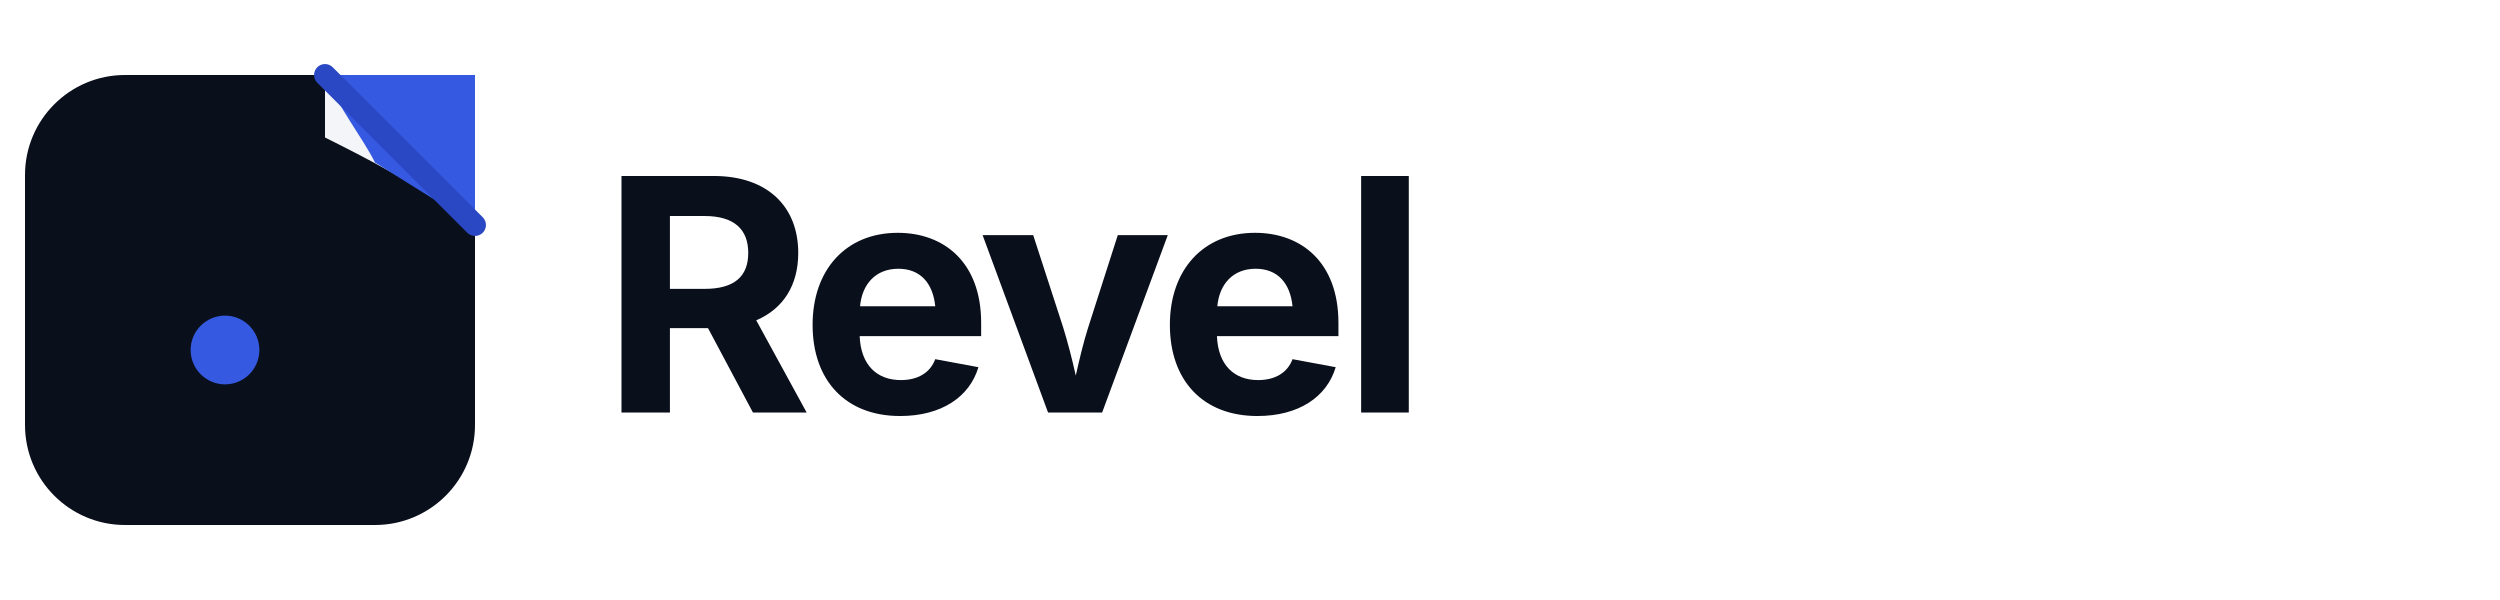
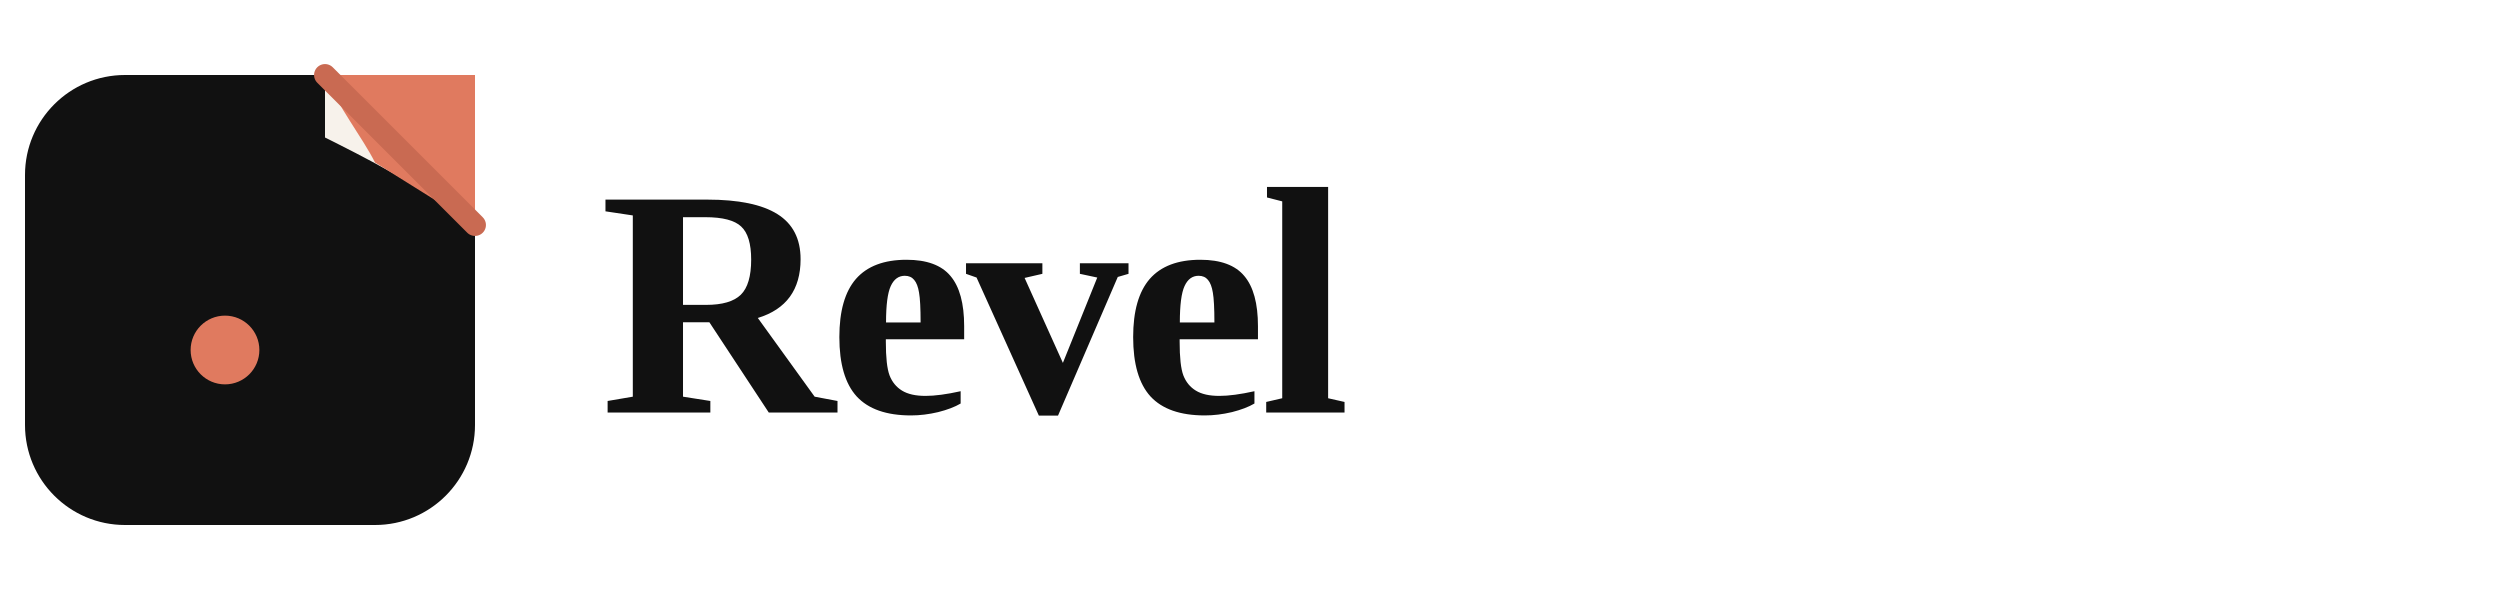
<svg xmlns="http://www.w3.org/2000/svg" viewBox="0 0 200 48" fill="none" role="img" aria-label="Revel">
-   <rect x="2" y="6" width="36" height="36" rx="8" fill="#0A0F1C" />
-   <path d="M26 6h12v12c-5-3.5-9-5.5-12-7V6z" fill="#F3F5F8" />
-   <path d="M26 6h12v12l-8-5C29 11 27 8.5 26 6z" fill="#3559E0" />
-   <path d="M26 6l12 12" stroke="#2A47C4" stroke-width="1.75" stroke-linecap="round" />
-   <circle cx="18" cy="28" r="2.75" fill="#3559E0" />
-   <text x="48" y="33" font-family="system-ui, -apple-system, 'Segoe UI', sans-serif" font-size="26" font-weight="700" letter-spacing="-0.03em" fill="#0A0F1C">Revel</text>
+   <rect x="2" y="6" width="36" height="36" rx="8" fill="#111111" />
+   <path d="M26 6h12v12c-5-3.5-9-5.5-12-7V6z" fill="#F7F2EB" />
+   <path d="M26 6h12v12l-8-5C29 11 27 8.5 26 6z" fill="#E07A5F" />
+   <path d="M26 6l12 12" stroke="#C96A52" stroke-width="1.75" stroke-linecap="round" />
+   <circle cx="18" cy="28" r="2.75" fill="#E07A5F" />
+   <text x="48" y="33" font-family="Georgia, 'Times New Roman', serif" font-size="26" font-weight="700" letter-spacing="-0.02em" fill="#111111">Revel</text>
</svg>
